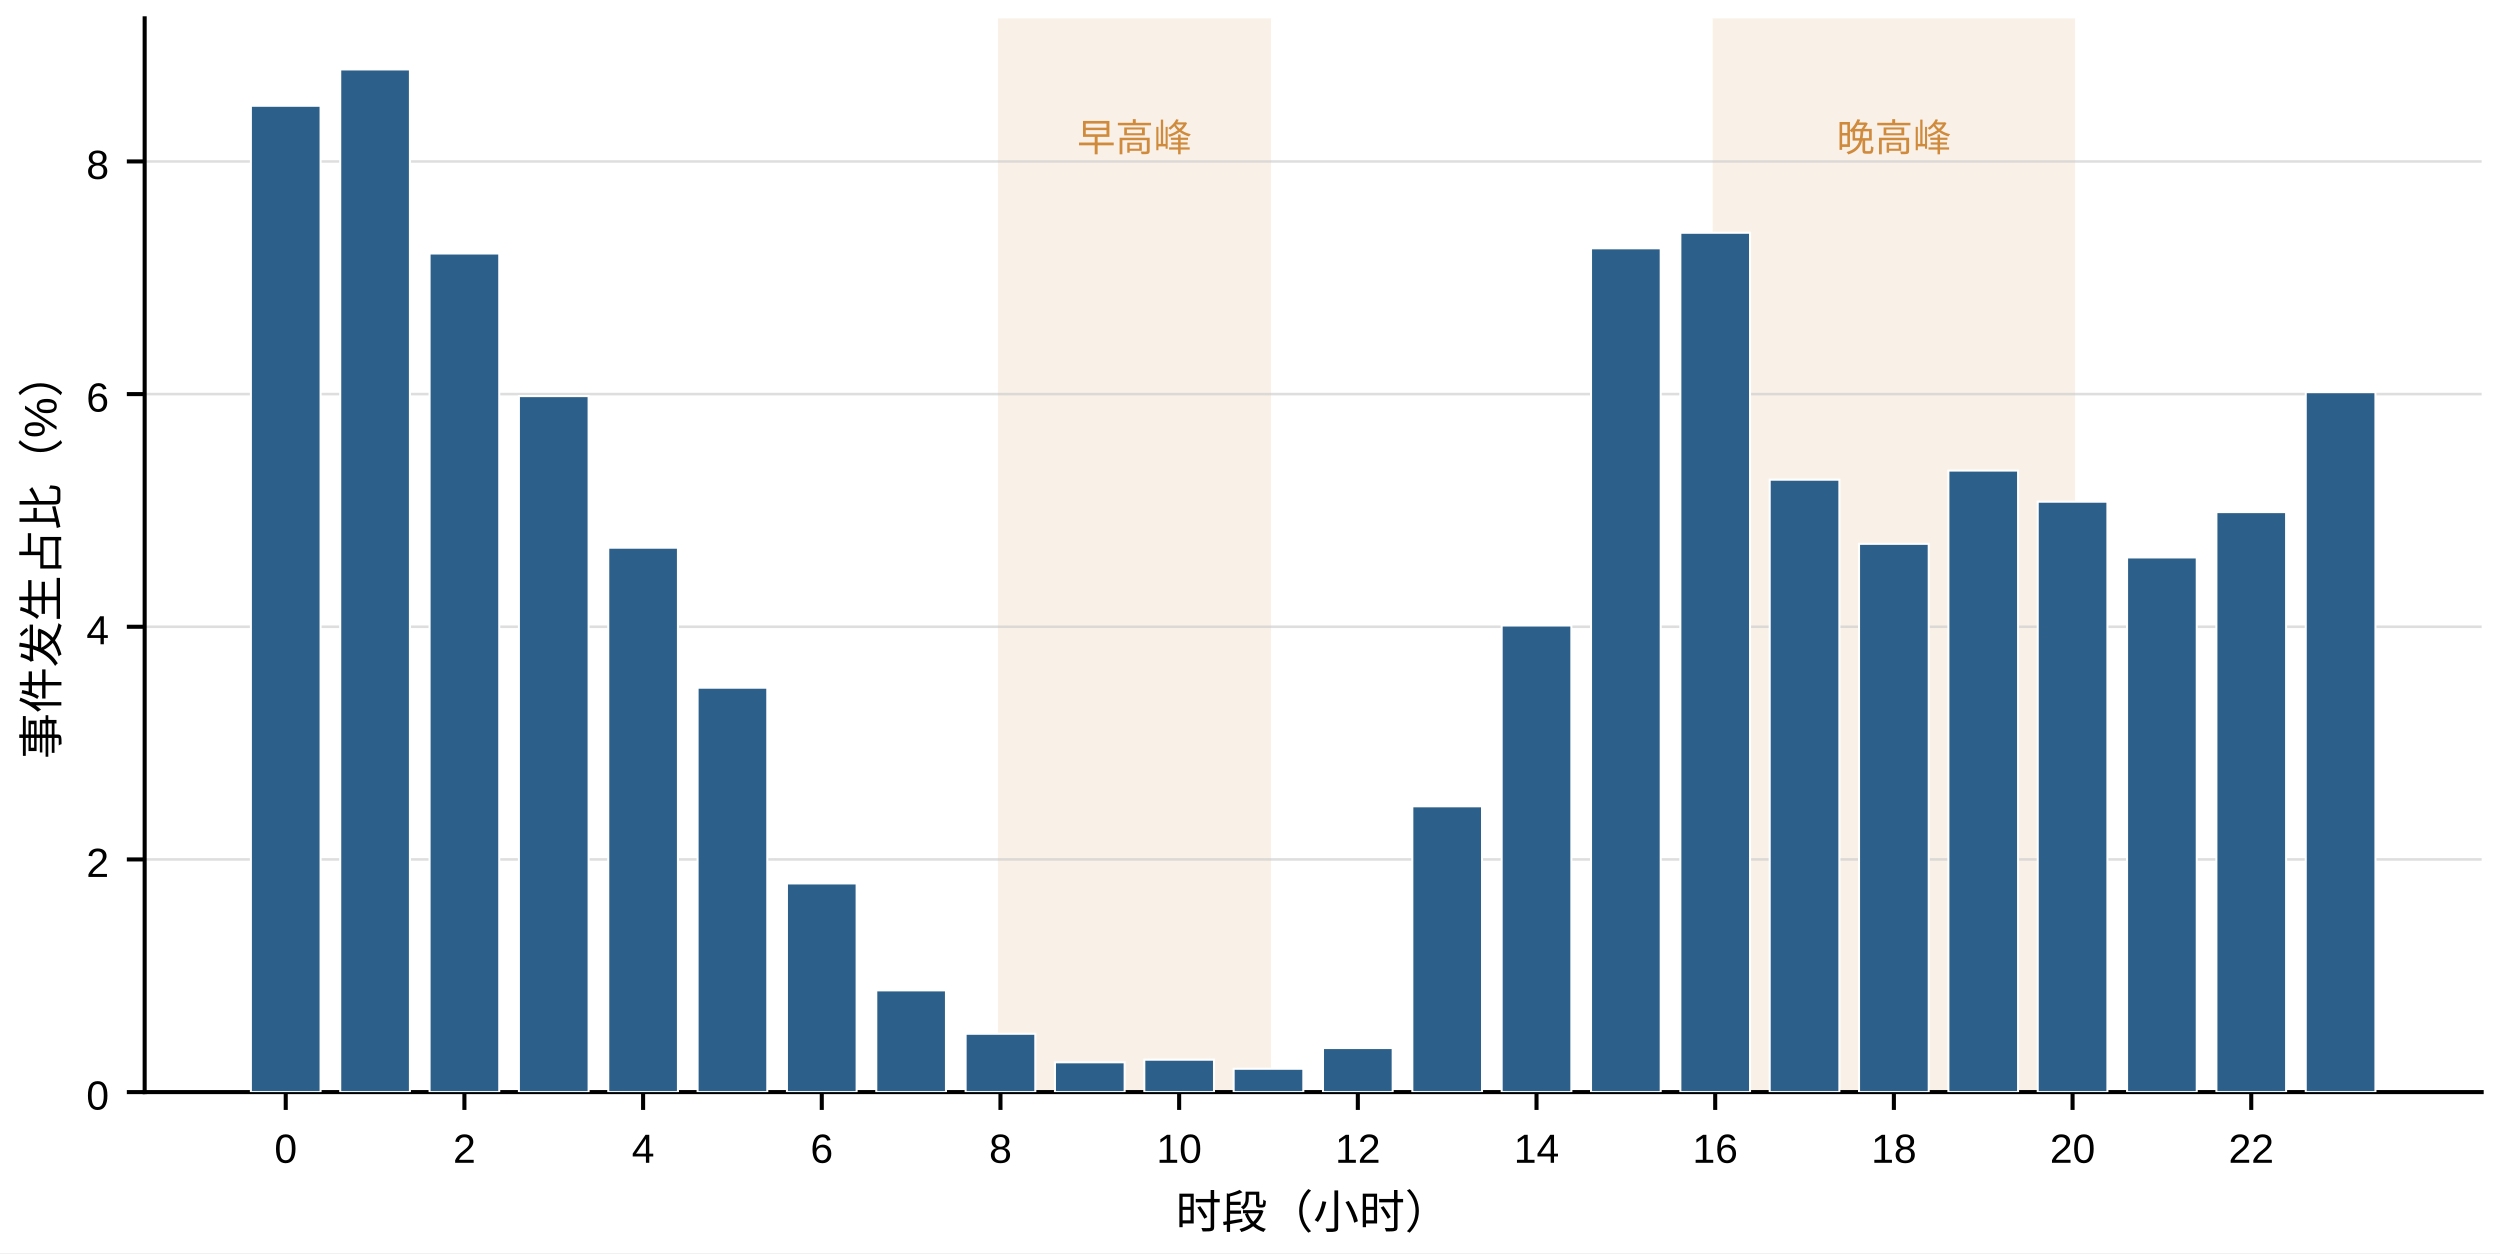
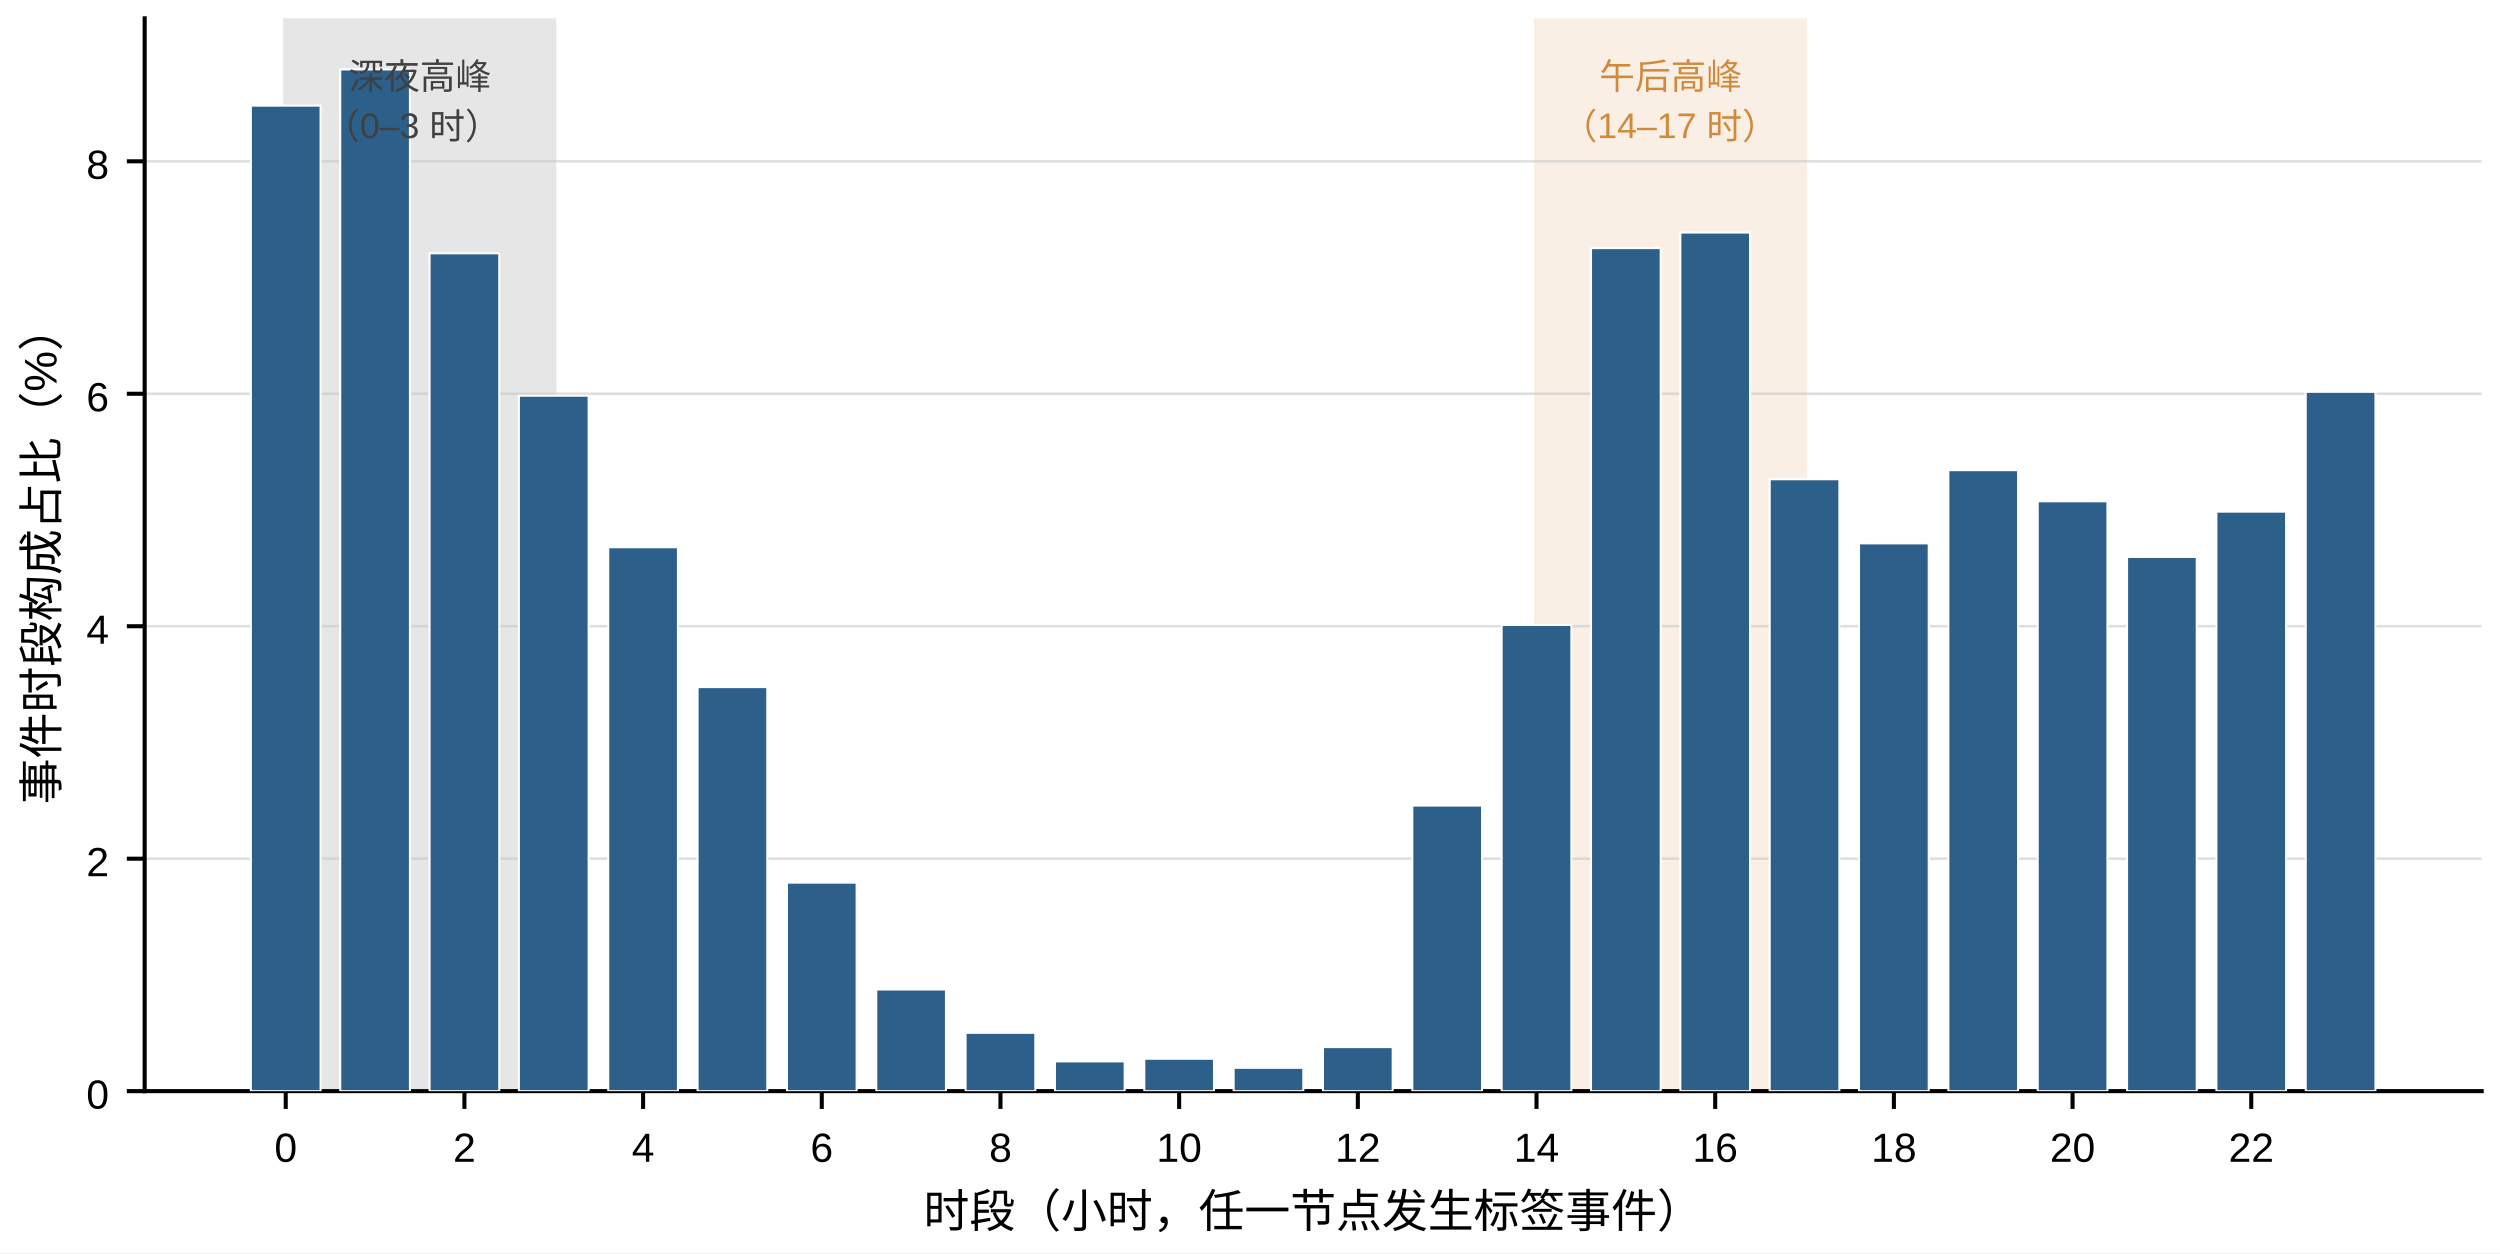
<svg xmlns="http://www.w3.org/2000/svg" xmlns:xlink="http://www.w3.org/1999/xlink" width="490.8pt" height="246pt" viewBox="0 0 490.8 246" version="1.1">
  <defs>
    <style type="text/css">*{stroke-linejoin: round; stroke-linecap: butt}</style>
  </defs>
  <g id="figure_1">
    <g id="patch_1">
      <path d="M 0 246  L 490.8 246  L 490.8 0  L 0 0  z " style="fill: #ffffff" />
    </g>
    <g id="axes_1">
      <g id="patch_2">
-         <path d="M 28.4 214.4  L 487.2 214.4  L 487.2 3.6  L 28.4 3.6  z " style="fill: #ffffff" />
+         <path d="M 28.4 214.211  L 487.2 214.211  L 487.2 3.6  L 28.4 3.6  z " style="fill: #ffffff" />
      </g>
      <g id="patch_3">
-         <path d="M 196.411 214.4  L 249.03 214.4  L 249.03 3.6  L 196.411 3.6  z " clip-path="url(#p25e3252d35)" style="fill: #d08a3c; opacity: 0.12; stroke: #d08a3c; stroke-linejoin: miter" />
+         <path d="M 56.095 214.211  L 108.714 214.211  L 108.714 3.6  L 56.095 3.6  z " clip-path="url(#p772e6e7d49)" style="fill: #d1d1d1; opacity: 0.55; stroke: #d1d1d1; stroke-linejoin: miter" />
      </g>
      <g id="patch_4">
-         <path d="M 336.728 214.4  L 406.886 214.4  L 406.886 3.6  L 336.728 3.6  z " clip-path="url(#p25e3252d35)" style="fill: #d08a3c; opacity: 0.12; stroke: #d08a3c; stroke-linejoin: miter" />
+         <path d="M 301.649 214.211  L 354.267 214.211  L 354.267 3.6  L 301.649 3.6  z " clip-path="url(#p772e6e7d49)" style="fill: #d08a3c; opacity: 0.14; stroke: #d08a3c; stroke-linejoin: miter" />
      </g>
      <g id="matplotlib.axis_1">
        <g id="xtick_1">
          <g id="line2d_1">
            <defs>
-               <path id="me4558ff0e5" d="M 0 0  L 0 3.5  " style="stroke: #000000; stroke-width: 0.8" />
+               <path id="mb1106f069a" d="M 0 0  L 0 3.5  " style="stroke: #000000; stroke-width: 0.8" />
            </defs>
            <g>
-               <use xlink:href="#me4558ff0e5" x="56.095" y="214.4" style="stroke: #000000; stroke-width: 0.8" />
+               <use xlink:href="#mb1106f069a" x="56.095" y="214.211" style="stroke: #000000; stroke-width: 0.8" />
            </g>
          </g>
          <g id="text_1">
-             <text style="font-size: 8px; font-family: 'PingFang SC', 'Arial', 'Helvetica', 'DejaVu Sans', sans-serif; text-anchor: middle" x="56.095" y="228.28" transform="rotate(-0 56.09495 228.2795)">0</text>
+             <text style="font-size: 8px; font-family: 'PingFang SC', 'Arial', 'Helvetica', 'DejaVu Sans', sans-serif; text-anchor: middle" x="56.095" y="228.091" transform="rotate(-0 56.09495 228.0911)">0</text>
          </g>
        </g>
        <g id="xtick_2">
          <g id="line2d_2">
            <g>
-               <use xlink:href="#me4558ff0e5" x="91.174" y="214.4" style="stroke: #000000; stroke-width: 0.8" />
+               <use xlink:href="#mb1106f069a" x="91.174" y="214.211" style="stroke: #000000; stroke-width: 0.8" />
            </g>
          </g>
          <g id="text_2">
-             <text style="font-size: 8px; font-family: 'PingFang SC', 'Arial', 'Helvetica', 'DejaVu Sans', sans-serif; text-anchor: middle" x="91.174" y="228.28" transform="rotate(-0 91.17405 228.2795)">2</text>
+             <text style="font-size: 8px; font-family: 'PingFang SC', 'Arial', 'Helvetica', 'DejaVu Sans', sans-serif; text-anchor: middle" x="91.174" y="228.091" transform="rotate(-0 91.17405 228.0911)">2</text>
          </g>
        </g>
        <g id="xtick_3">
          <g id="line2d_3">
            <g>
-               <use xlink:href="#me4558ff0e5" x="126.253" y="214.4" style="stroke: #000000; stroke-width: 0.8" />
+               <use xlink:href="#mb1106f069a" x="126.253" y="214.211" style="stroke: #000000; stroke-width: 0.8" />
            </g>
          </g>
          <g id="text_3">
-             <text style="font-size: 8px; font-family: 'PingFang SC', 'Arial', 'Helvetica', 'DejaVu Sans', sans-serif; text-anchor: middle" x="126.253" y="228.28" transform="rotate(-0 126.2531 228.2795)">4</text>
+             <text style="font-size: 8px; font-family: 'PingFang SC', 'Arial', 'Helvetica', 'DejaVu Sans', sans-serif; text-anchor: middle" x="126.253" y="228.091" transform="rotate(-0 126.2531 228.0911)">4</text>
          </g>
        </g>
        <g id="xtick_4">
          <g id="line2d_4">
            <g>
-               <use xlink:href="#me4558ff0e5" x="161.332" y="214.4" style="stroke: #000000; stroke-width: 0.8" />
+               <use xlink:href="#mb1106f069a" x="161.332" y="214.211" style="stroke: #000000; stroke-width: 0.8" />
            </g>
          </g>
          <g id="text_4">
-             <text style="font-size: 8px; font-family: 'PingFang SC', 'Arial', 'Helvetica', 'DejaVu Sans', sans-serif; text-anchor: middle" x="161.332" y="228.28" transform="rotate(-0 161.3322 228.2795)">6</text>
+             <text style="font-size: 8px; font-family: 'PingFang SC', 'Arial', 'Helvetica', 'DejaVu Sans', sans-serif; text-anchor: middle" x="161.332" y="228.091" transform="rotate(-0 161.3322 228.0911)">6</text>
          </g>
        </g>
        <g id="xtick_5">
          <g id="line2d_5">
            <g>
-               <use xlink:href="#me4558ff0e5" x="196.411" y="214.4" style="stroke: #000000; stroke-width: 0.8" />
+               <use xlink:href="#mb1106f069a" x="196.411" y="214.211" style="stroke: #000000; stroke-width: 0.8" />
            </g>
          </g>
          <g id="text_5">
-             <text style="font-size: 8px; font-family: 'PingFang SC', 'Arial', 'Helvetica', 'DejaVu Sans', sans-serif; text-anchor: middle" x="196.411" y="228.28" transform="rotate(-0 196.4113 228.2795)">8</text>
+             <text style="font-size: 8px; font-family: 'PingFang SC', 'Arial', 'Helvetica', 'DejaVu Sans', sans-serif; text-anchor: middle" x="196.411" y="228.091" transform="rotate(-0 196.4113 228.0911)">8</text>
          </g>
        </g>
        <g id="xtick_6">
          <g id="line2d_6">
            <g>
-               <use xlink:href="#me4558ff0e5" x="231.49" y="214.4" style="stroke: #000000; stroke-width: 0.8" />
+               <use xlink:href="#mb1106f069a" x="231.49" y="214.211" style="stroke: #000000; stroke-width: 0.8" />
            </g>
          </g>
          <g id="text_6">
-             <text style="font-size: 8px; font-family: 'PingFang SC', 'Arial', 'Helvetica', 'DejaVu Sans', sans-serif; text-anchor: middle" x="231.49" y="228.28" transform="rotate(-0 231.4904 228.2795)">10</text>
+             <text style="font-size: 8px; font-family: 'PingFang SC', 'Arial', 'Helvetica', 'DejaVu Sans', sans-serif; text-anchor: middle" x="231.49" y="228.091" transform="rotate(-0 231.4904 228.0911)">10</text>
          </g>
        </g>
        <g id="xtick_7">
          <g id="line2d_7">
            <g>
-               <use xlink:href="#me4558ff0e5" x="266.57" y="214.4" style="stroke: #000000; stroke-width: 0.8" />
+               <use xlink:href="#mb1106f069a" x="266.57" y="214.211" style="stroke: #000000; stroke-width: 0.8" />
            </g>
          </g>
          <g id="text_7">
-             <text style="font-size: 8px; font-family: 'PingFang SC', 'Arial', 'Helvetica', 'DejaVu Sans', sans-serif; text-anchor: middle" x="266.57" y="228.28" transform="rotate(-0 266.5695 228.2795)">12</text>
+             <text style="font-size: 8px; font-family: 'PingFang SC', 'Arial', 'Helvetica', 'DejaVu Sans', sans-serif; text-anchor: middle" x="266.57" y="228.091" transform="rotate(-0 266.5695 228.0911)">12</text>
          </g>
        </g>
        <g id="xtick_8">
          <g id="line2d_8">
            <g>
-               <use xlink:href="#me4558ff0e5" x="301.649" y="214.4" style="stroke: #000000; stroke-width: 0.8" />
+               <use xlink:href="#mb1106f069a" x="301.649" y="214.211" style="stroke: #000000; stroke-width: 0.8" />
            </g>
          </g>
          <g id="text_8">
-             <text style="font-size: 8px; font-family: 'PingFang SC', 'Arial', 'Helvetica', 'DejaVu Sans', sans-serif; text-anchor: middle" x="301.649" y="228.28" transform="rotate(-0 301.6486 228.2795)">14</text>
+             <text style="font-size: 8px; font-family: 'PingFang SC', 'Arial', 'Helvetica', 'DejaVu Sans', sans-serif; text-anchor: middle" x="301.649" y="228.091" transform="rotate(-0 301.6486 228.0911)">14</text>
          </g>
        </g>
        <g id="xtick_9">
          <g id="line2d_9">
            <g>
-               <use xlink:href="#me4558ff0e5" x="336.728" y="214.4" style="stroke: #000000; stroke-width: 0.8" />
+               <use xlink:href="#mb1106f069a" x="336.728" y="214.211" style="stroke: #000000; stroke-width: 0.8" />
            </g>
          </g>
          <g id="text_9">
-             <text style="font-size: 8px; font-family: 'PingFang SC', 'Arial', 'Helvetica', 'DejaVu Sans', sans-serif; text-anchor: middle" x="336.728" y="228.28" transform="rotate(-0 336.7277 228.2795)">16</text>
+             <text style="font-size: 8px; font-family: 'PingFang SC', 'Arial', 'Helvetica', 'DejaVu Sans', sans-serif; text-anchor: middle" x="336.728" y="228.091" transform="rotate(-0 336.7277 228.0911)">16</text>
          </g>
        </g>
        <g id="xtick_10">
          <g id="line2d_10">
            <g>
-               <use xlink:href="#me4558ff0e5" x="371.807" y="214.4" style="stroke: #000000; stroke-width: 0.8" />
+               <use xlink:href="#mb1106f069a" x="371.807" y="214.211" style="stroke: #000000; stroke-width: 0.8" />
            </g>
          </g>
          <g id="text_10">
-             <text style="font-size: 8px; font-family: 'PingFang SC', 'Arial', 'Helvetica', 'DejaVu Sans', sans-serif; text-anchor: middle" x="371.807" y="228.28" transform="rotate(-0 371.8068 228.2795)">18</text>
+             <text style="font-size: 8px; font-family: 'PingFang SC', 'Arial', 'Helvetica', 'DejaVu Sans', sans-serif; text-anchor: middle" x="371.807" y="228.091" transform="rotate(-0 371.8068 228.0911)">18</text>
          </g>
        </g>
        <g id="xtick_11">
          <g id="line2d_11">
            <g>
-               <use xlink:href="#me4558ff0e5" x="406.886" y="214.4" style="stroke: #000000; stroke-width: 0.8" />
+               <use xlink:href="#mb1106f069a" x="406.886" y="214.211" style="stroke: #000000; stroke-width: 0.8" />
            </g>
          </g>
          <g id="text_11">
-             <text style="font-size: 8px; font-family: 'PingFang SC', 'Arial', 'Helvetica', 'DejaVu Sans', sans-serif; text-anchor: middle" x="406.886" y="228.28" transform="rotate(-0 406.8859 228.2795)">20</text>
+             <text style="font-size: 8px; font-family: 'PingFang SC', 'Arial', 'Helvetica', 'DejaVu Sans', sans-serif; text-anchor: middle" x="406.886" y="228.091" transform="rotate(-0 406.8859 228.0911)">20</text>
          </g>
        </g>
        <g id="xtick_12">
          <g id="line2d_12">
            <g>
-               <use xlink:href="#me4558ff0e5" x="441.965" y="214.4" style="stroke: #000000; stroke-width: 0.8" />
+               <use xlink:href="#mb1106f069a" x="441.965" y="214.211" style="stroke: #000000; stroke-width: 0.8" />
            </g>
          </g>
          <g id="text_12">
-             <text style="font-size: 8px; font-family: 'PingFang SC', 'Arial', 'Helvetica', 'DejaVu Sans', sans-serif; text-anchor: middle" x="441.965" y="228.28" transform="rotate(-0 441.965 228.2795)">22</text>
+             <text style="font-size: 8px; font-family: 'PingFang SC', 'Arial', 'Helvetica', 'DejaVu Sans', sans-serif; text-anchor: middle" x="441.965" y="228.091" transform="rotate(-0 441.965 228.0911)">22</text>
          </g>
        </g>
        <g id="text_13">
-           <text style="font-size: 9px; font-family: 'PingFang SC', 'Arial', 'Helvetica', 'DejaVu Sans', sans-serif; text-anchor: middle" x="257.8" y="241.14" transform="rotate(-0 257.7998 241.1395)">时段（小时）</text>
+           <text style="font-size: 9px; font-family: 'PingFang SC', 'Arial', 'Helvetica', 'DejaVu Sans', sans-serif; text-anchor: middle" x="257.8" y="240.951" transform="rotate(-0 257.7998 240.9511)">时段（小时，任一节点发生标签事件）</text>
        </g>
      </g>
      <g id="matplotlib.axis_2">
        <g id="ytick_1">
          <g id="line2d_13">
-             <path d="M 28.4 214.4  L 487.2 214.4  " clip-path="url(#p25e3252d35)" style="fill: none; stroke: #c8c8c8; stroke-opacity: 0.6; stroke-width: 0.5; stroke-linecap: square" />
+             <path d="M 28.4 214.211  L 487.2 214.211  " clip-path="url(#p772e6e7d49)" style="fill: none; stroke: #c8c8c8; stroke-opacity: 0.6; stroke-width: 0.5; stroke-linecap: square" />
          </g>
          <g id="line2d_14">
            <defs>
-               <path id="m1ea42256f2" d="M 0 0  L -3.5 0  " style="stroke: #000000; stroke-width: 0.8" />
+               <path id="mc88b45f01a" d="M 0 0  L -3.5 0  " style="stroke: #000000; stroke-width: 0.8" />
            </defs>
            <g>
-               <use xlink:href="#m1ea42256f2" x="28.4" y="214.4" style="stroke: #000000; stroke-width: 0.8" />
+               <use xlink:href="#mc88b45f01a" x="28.4" y="214.211" style="stroke: #000000; stroke-width: 0.8" />
            </g>
          </g>
          <g id="text_14">
-             <text style="font-size: 8px; font-family: 'PingFang SC', 'Arial', 'Helvetica', 'DejaVu Sans', sans-serif; text-anchor: end" x="21.4" y="217.84" transform="rotate(-0 21.4 217.8395)">0</text>
+             <text style="font-size: 8px; font-family: 'PingFang SC', 'Arial', 'Helvetica', 'DejaVu Sans', sans-serif; text-anchor: end" x="21.4" y="217.651" transform="rotate(-0 21.4 217.6511)">0</text>
          </g>
        </g>
        <g id="ytick_2">
          <g id="line2d_15">
-             <path d="M 28.4 168.723  L 487.2 168.723  " clip-path="url(#p25e3252d35)" style="fill: none; stroke: #c8c8c8; stroke-opacity: 0.6; stroke-width: 0.5; stroke-linecap: square" />
+             <path d="M 28.4 168.576  L 487.2 168.576  " clip-path="url(#p772e6e7d49)" style="fill: none; stroke: #c8c8c8; stroke-opacity: 0.6; stroke-width: 0.5; stroke-linecap: square" />
          </g>
          <g id="line2d_16">
            <g>
-               <use xlink:href="#m1ea42256f2" x="28.4" y="168.723" style="stroke: #000000; stroke-width: 0.8" />
+               <use xlink:href="#mc88b45f01a" x="28.4" y="168.576" style="stroke: #000000; stroke-width: 0.8" />
            </g>
          </g>
          <g id="text_15">
-             <text style="font-size: 8px; font-family: 'PingFang SC', 'Arial', 'Helvetica', 'DejaVu Sans', sans-serif; text-anchor: end" x="21.4" y="172.163" transform="rotate(-0 21.4 172.1631)">2</text>
+             <text style="font-size: 8px; font-family: 'PingFang SC', 'Arial', 'Helvetica', 'DejaVu Sans', sans-serif; text-anchor: end" x="21.4" y="172.016" transform="rotate(-0 21.4 172.0155)">2</text>
          </g>
        </g>
        <g id="ytick_3">
          <g id="line2d_17">
-             <path d="M 28.4 123.047  L 487.2 123.047  " clip-path="url(#p25e3252d35)" style="fill: none; stroke: #c8c8c8; stroke-opacity: 0.6; stroke-width: 0.5; stroke-linecap: square" />
+             <path d="M 28.4 122.94  L 487.2 122.94  " clip-path="url(#p772e6e7d49)" style="fill: none; stroke: #c8c8c8; stroke-opacity: 0.6; stroke-width: 0.5; stroke-linecap: square" />
          </g>
          <g id="line2d_18">
            <g>
-               <use xlink:href="#m1ea42256f2" x="28.4" y="123.047" style="stroke: #000000; stroke-width: 0.8" />
+               <use xlink:href="#mc88b45f01a" x="28.4" y="122.94" style="stroke: #000000; stroke-width: 0.8" />
            </g>
          </g>
          <g id="text_16">
-             <text style="font-size: 8px; font-family: 'PingFang SC', 'Arial', 'Helvetica', 'DejaVu Sans', sans-serif; text-anchor: end" x="21.4" y="126.487" transform="rotate(-0 21.4 126.4867)">4</text>
+             <text style="font-size: 8px; font-family: 'PingFang SC', 'Arial', 'Helvetica', 'DejaVu Sans', sans-serif; text-anchor: end" x="21.4" y="126.38" transform="rotate(-0 21.4 126.3799)">4</text>
          </g>
        </g>
        <g id="ytick_4">
          <g id="line2d_19">
-             <path d="M 28.4 77.37  L 487.2 77.37  " clip-path="url(#p25e3252d35)" style="fill: none; stroke: #c8c8c8; stroke-opacity: 0.6; stroke-width: 0.5; stroke-linecap: square" />
+             <path d="M 28.4 77.304  L 487.2 77.304  " clip-path="url(#p772e6e7d49)" style="fill: none; stroke: #c8c8c8; stroke-opacity: 0.6; stroke-width: 0.5; stroke-linecap: square" />
          </g>
          <g id="line2d_20">
            <g>
-               <use xlink:href="#m1ea42256f2" x="28.4" y="77.37" style="stroke: #000000; stroke-width: 0.8" />
+               <use xlink:href="#mc88b45f01a" x="28.4" y="77.304" style="stroke: #000000; stroke-width: 0.8" />
            </g>
          </g>
          <g id="text_17">
-             <text style="font-size: 8px; font-family: 'PingFang SC', 'Arial', 'Helvetica', 'DejaVu Sans', sans-serif; text-anchor: end" x="21.4" y="80.81" transform="rotate(-0 21.4 80.81029)">6</text>
+             <text style="font-size: 8px; font-family: 'PingFang SC', 'Arial', 'Helvetica', 'DejaVu Sans', sans-serif; text-anchor: end" x="21.4" y="80.744" transform="rotate(-0 21.4 80.74435)">6</text>
          </g>
        </g>
        <g id="ytick_5">
          <g id="line2d_21">
-             <path d="M 28.4 31.694  L 487.2 31.694  " clip-path="url(#p25e3252d35)" style="fill: none; stroke: #c8c8c8; stroke-opacity: 0.6; stroke-width: 0.5; stroke-linecap: square" />
+             <path d="M 28.4 31.669  L 487.2 31.669  " clip-path="url(#p772e6e7d49)" style="fill: none; stroke: #c8c8c8; stroke-opacity: 0.6; stroke-width: 0.5; stroke-linecap: square" />
          </g>
          <g id="line2d_22">
            <g>
-               <use xlink:href="#m1ea42256f2" x="28.4" y="31.694" style="stroke: #000000; stroke-width: 0.8" />
+               <use xlink:href="#mc88b45f01a" x="28.4" y="31.669" style="stroke: #000000; stroke-width: 0.8" />
            </g>
          </g>
          <g id="text_18">
-             <text style="font-size: 8px; font-family: 'PingFang SC', 'Arial', 'Helvetica', 'DejaVu Sans', sans-serif; text-anchor: end" x="21.4" y="35.134" transform="rotate(-0 21.4 35.13388)">8</text>
+             <text style="font-size: 8px; font-family: 'PingFang SC', 'Arial', 'Helvetica', 'DejaVu Sans', sans-serif; text-anchor: end" x="21.4" y="35.109" transform="rotate(-0 21.4 35.10877)">8</text>
          </g>
        </g>
        <g id="text_19">
-           <text style="font-size: 9px; font-family: 'PingFang SC', 'Arial', 'Helvetica', 'DejaVu Sans', sans-serif; text-anchor: middle" x="11.34" y="109" transform="rotate(-90 11.34 108.9998)">事件发生占比（%）</text>
+           <text style="font-size: 9px; font-family: 'PingFang SC', 'Arial', 'Helvetica', 'DejaVu Sans', sans-serif; text-anchor: middle" x="11.34" y="108.906" transform="rotate(-90 11.34 108.9055)">事件时段构成占比（%）</text>
        </g>
      </g>
      <g id="patch_5">
-         <path d="M 28.4 214.4  L 28.4 3.6  " style="fill: none; stroke: #000000; stroke-width: 0.8; stroke-linejoin: miter; stroke-linecap: square" />
+         <path d="M 28.4 214.211  L 28.4 3.6  " style="fill: none; stroke: #000000; stroke-width: 0.8; stroke-linejoin: miter; stroke-linecap: square" />
      </g>
      <g id="patch_6">
-         <path d="M 28.4 214.4  L 487.2 214.4  " style="fill: none; stroke: #000000; stroke-width: 0.8; stroke-linejoin: miter; stroke-linecap: square" />
+         <path d="M 28.4 214.211  L 487.2 214.211  " style="fill: none; stroke: #000000; stroke-width: 0.8; stroke-linejoin: miter; stroke-linecap: square" />
      </g>
      <g id="patch_7">
-         <path d="M 49.255 214.4  L 62.935 214.4  L 62.935 20.763  L 49.255 20.763  z " clip-path="url(#p25e3252d35)" style="fill: #2c5f8a; stroke: #ffffff; stroke-width: 0.4; stroke-linejoin: miter" />
+         <path d="M 49.255 214.211  L 62.935 214.211  L 62.935 20.747  L 49.255 20.747  z " clip-path="url(#p772e6e7d49)" style="fill: #2c5f8a; stroke: #ffffff; stroke-width: 0.4; stroke-linejoin: miter" />
      </g>
      <g id="patch_8">
-         <path d="M 66.794 214.4  L 80.475 214.4  L 80.475 13.638  L 66.794 13.638  z " clip-path="url(#p25e3252d35)" style="fill: #2c5f8a; stroke: #ffffff; stroke-width: 0.4; stroke-linejoin: miter" />
+         <path d="M 66.794 214.211  L 80.475 214.211  L 80.475 13.629  L 66.794 13.629  z " clip-path="url(#p772e6e7d49)" style="fill: #2c5f8a; stroke: #ffffff; stroke-width: 0.4; stroke-linejoin: miter" />
      </g>
      <g id="patch_9">
-         <path d="M 84.334 214.4  L 98.014 214.4  L 98.014 49.77  L 84.334 49.77  z " clip-path="url(#p25e3252d35)" style="fill: #2c5f8a; stroke: #ffffff; stroke-width: 0.4; stroke-linejoin: miter" />
+         <path d="M 84.334 214.211  L 98.014 214.211  L 98.014 49.729  L 84.334 49.729  z " clip-path="url(#p772e6e7d49)" style="fill: #2c5f8a; stroke: #ffffff; stroke-width: 0.4; stroke-linejoin: miter" />
      </g>
      <g id="patch_10">
-         <path d="M 101.873 214.4  L 115.554 214.4  L 115.554 77.76  L 101.873 77.76  z " clip-path="url(#p25e3252d35)" style="fill: #2c5f8a; stroke: #ffffff; stroke-width: 0.4; stroke-linejoin: miter" />
+         <path d="M 101.873 214.211  L 115.554 214.211  L 115.554 77.693  L 101.873 77.693  z " clip-path="url(#p772e6e7d49)" style="fill: #2c5f8a; stroke: #ffffff; stroke-width: 0.4; stroke-linejoin: miter" />
      </g>
      <g id="patch_11">
-         <path d="M 119.413 214.4  L 133.094 214.4  L 133.094 107.53  L 119.413 107.53  z " clip-path="url(#p25e3252d35)" style="fill: #2c5f8a; stroke: #ffffff; stroke-width: 0.4; stroke-linejoin: miter" />
+         <path d="M 119.413 214.211  L 133.094 214.211  L 133.094 107.437  L 119.413 107.437  z " clip-path="url(#p772e6e7d49)" style="fill: #2c5f8a; stroke: #ffffff; stroke-width: 0.4; stroke-linejoin: miter" />
      </g>
      <g id="patch_12">
-         <path d="M 136.952 214.4  L 150.633 214.4  L 150.633 135.011  L 136.952 135.011  z " clip-path="url(#p25e3252d35)" style="fill: #2c5f8a; stroke: #ffffff; stroke-width: 0.4; stroke-linejoin: miter" />
+         <path d="M 136.952 214.211  L 150.633 214.211  L 150.633 134.893  L 136.952 134.893  z " clip-path="url(#p772e6e7d49)" style="fill: #2c5f8a; stroke: #ffffff; stroke-width: 0.4; stroke-linejoin: miter" />
      </g>
      <g id="patch_13">
-         <path d="M 154.492 214.4  L 168.173 214.4  L 168.173 173.433  L 154.492 173.433  z " clip-path="url(#p25e3252d35)" style="fill: #2c5f8a; stroke: #ffffff; stroke-width: 0.4; stroke-linejoin: miter" />
+         <path d="M 154.492 214.211  L 168.173 214.211  L 168.173 173.281  L 154.492 173.281  z " clip-path="url(#p772e6e7d49)" style="fill: #2c5f8a; stroke: #ffffff; stroke-width: 0.4; stroke-linejoin: miter" />
      </g>
      <g id="patch_14">
-         <path d="M 172.031 214.4  L 185.712 214.4  L 185.712 194.425  L 172.031 194.425  z " clip-path="url(#p25e3252d35)" style="fill: #2c5f8a; stroke: #ffffff; stroke-width: 0.4; stroke-linejoin: miter" />
+         <path d="M 172.031 214.211  L 185.712 214.211  L 185.712 194.255  L 172.031 194.255  z " clip-path="url(#p772e6e7d49)" style="fill: #2c5f8a; stroke: #ffffff; stroke-width: 0.4; stroke-linejoin: miter" />
      </g>
      <g id="patch_15">
-         <path d="M 189.571 214.4  L 203.252 214.4  L 203.252 202.949  L 189.571 202.949  z " clip-path="url(#p25e3252d35)" style="fill: #2c5f8a; stroke: #ffffff; stroke-width: 0.4; stroke-linejoin: miter" />
+         <path d="M 189.571 214.211  L 203.252 214.211  L 203.252 202.771  L 189.571 202.771  z " clip-path="url(#p772e6e7d49)" style="fill: #2c5f8a; stroke: #ffffff; stroke-width: 0.4; stroke-linejoin: miter" />
      </g>
      <g id="patch_16">
-         <path d="M 207.11 214.4  L 220.791 214.4  L 220.791 208.547  L 207.11 208.547  z " clip-path="url(#p25e3252d35)" style="fill: #2c5f8a; stroke: #ffffff; stroke-width: 0.4; stroke-linejoin: miter" />
+         <path d="M 207.11 214.211  L 220.791 214.211  L 220.791 208.364  L 207.11 208.364  z " clip-path="url(#p772e6e7d49)" style="fill: #2c5f8a; stroke: #ffffff; stroke-width: 0.4; stroke-linejoin: miter" />
      </g>
      <g id="patch_17">
-         <path d="M 224.65 214.4  L 238.331 214.4  L 238.331 208.038  L 224.65 208.038  z " clip-path="url(#p25e3252d35)" style="fill: #2c5f8a; stroke: #ffffff; stroke-width: 0.4; stroke-linejoin: miter" />
+         <path d="M 224.65 214.211  L 238.331 214.211  L 238.331 207.856  L 224.65 207.856  z " clip-path="url(#p772e6e7d49)" style="fill: #2c5f8a; stroke: #ffffff; stroke-width: 0.4; stroke-linejoin: miter" />
      </g>
      <g id="patch_18">
-         <path d="M 242.19 214.4  L 255.87 214.4  L 255.87 209.819  L 242.19 209.819  z " clip-path="url(#p25e3252d35)" style="fill: #2c5f8a; stroke: #ffffff; stroke-width: 0.4; stroke-linejoin: miter" />
+         <path d="M 242.19 214.211  L 255.87 214.211  L 255.87 209.635  L 242.19 209.635  z " clip-path="url(#p772e6e7d49)" style="fill: #2c5f8a; stroke: #ffffff; stroke-width: 0.4; stroke-linejoin: miter" />
      </g>
      <g id="patch_19">
-         <path d="M 259.729 214.4  L 273.41 214.4  L 273.41 205.748  L 259.729 205.748  z " clip-path="url(#p25e3252d35)" style="fill: #2c5f8a; stroke: #ffffff; stroke-width: 0.4; stroke-linejoin: miter" />
+         <path d="M 259.729 214.211  L 273.41 214.211  L 273.41 205.567  L 259.729 205.567  z " clip-path="url(#p772e6e7d49)" style="fill: #2c5f8a; stroke: #ffffff; stroke-width: 0.4; stroke-linejoin: miter" />
      </g>
      <g id="patch_20">
-         <path d="M 277.269 214.4  L 290.95 214.4  L 290.95 158.293  L 277.269 158.293  z " clip-path="url(#p25e3252d35)" style="fill: #2c5f8a; stroke: #ffffff; stroke-width: 0.4; stroke-linejoin: miter" />
+         <path d="M 277.269 214.211  L 290.95 214.211  L 290.95 158.155  L 277.269 158.155  z " clip-path="url(#p772e6e7d49)" style="fill: #2c5f8a; stroke: #ffffff; stroke-width: 0.4; stroke-linejoin: miter" />
      </g>
      <g id="patch_21">
-         <path d="M 294.808 214.4  L 308.489 214.4  L 308.489 122.797  L 294.808 122.797  z " clip-path="url(#p25e3252d35)" style="fill: #2c5f8a; stroke: #ffffff; stroke-width: 0.4; stroke-linejoin: miter" />
+         <path d="M 294.808 214.211  L 308.489 214.211  L 308.489 122.691  L 294.808 122.691  z " clip-path="url(#p772e6e7d49)" style="fill: #2c5f8a; stroke: #ffffff; stroke-width: 0.4; stroke-linejoin: miter" />
      </g>
      <g id="patch_22">
-         <path d="M 312.348 214.4  L 326.029 214.4  L 326.029 48.752  L 312.348 48.752  z " clip-path="url(#p25e3252d35)" style="fill: #2c5f8a; stroke: #ffffff; stroke-width: 0.4; stroke-linejoin: miter" />
+         <path d="M 312.348 214.211  L 326.029 214.211  L 326.029 48.712  L 312.348 48.712  z " clip-path="url(#p772e6e7d49)" style="fill: #2c5f8a; stroke: #ffffff; stroke-width: 0.4; stroke-linejoin: miter" />
      </g>
      <g id="patch_23">
-         <path d="M 329.887 214.4  L 343.568 214.4  L 343.568 45.699  L 329.887 45.699  z " clip-path="url(#p25e3252d35)" style="fill: #2c5f8a; stroke: #ffffff; stroke-width: 0.4; stroke-linejoin: miter" />
+         <path d="M 329.887 214.211  L 343.568 214.211  L 343.568 45.661  L 329.887 45.661  z " clip-path="url(#p772e6e7d49)" style="fill: #2c5f8a; stroke: #ffffff; stroke-width: 0.4; stroke-linejoin: miter" />
      </g>
      <g id="patch_24">
-         <path d="M 347.427 214.4  L 361.108 214.4  L 361.108 94.172  L 347.427 94.172  z " clip-path="url(#p25e3252d35)" style="fill: #2c5f8a; stroke: #ffffff; stroke-width: 0.4; stroke-linejoin: miter" />
+         <path d="M 347.427 214.211  L 361.108 214.211  L 361.108 94.091  L 347.427 94.091  z " clip-path="url(#p772e6e7d49)" style="fill: #2c5f8a; stroke: #ffffff; stroke-width: 0.4; stroke-linejoin: miter" />
      </g>
      <g id="patch_25">
-         <path d="M 364.966 214.4  L 378.647 214.4  L 378.647 106.767  L 364.966 106.767  z " clip-path="url(#p25e3252d35)" style="fill: #2c5f8a; stroke: #ffffff; stroke-width: 0.4; stroke-linejoin: miter" />
+         <path d="M 364.966 214.211  L 378.647 214.211  L 378.647 106.675  L 364.966 106.675  z " clip-path="url(#p772e6e7d49)" style="fill: #2c5f8a; stroke: #ffffff; stroke-width: 0.4; stroke-linejoin: miter" />
      </g>
      <g id="patch_26">
-         <path d="M 382.506 214.4  L 396.187 214.4  L 396.187 92.391  L 382.506 92.391  z " clip-path="url(#p25e3252d35)" style="fill: #2c5f8a; stroke: #ffffff; stroke-width: 0.4; stroke-linejoin: miter" />
+         <path d="M 382.506 214.211  L 396.187 214.211  L 396.187 92.311  L 382.506 92.311  z " clip-path="url(#p772e6e7d49)" style="fill: #2c5f8a; stroke: #ffffff; stroke-width: 0.4; stroke-linejoin: miter" />
      </g>
      <g id="patch_27">
-         <path d="M 400.046 214.4  L 413.726 214.4  L 413.726 98.497  L 400.046 98.497  z " clip-path="url(#p25e3252d35)" style="fill: #2c5f8a; stroke: #ffffff; stroke-width: 0.4; stroke-linejoin: miter" />
+         <path d="M 400.046 214.211  L 413.726 214.211  L 413.726 98.412  L 400.046 98.412  z " clip-path="url(#p772e6e7d49)" style="fill: #2c5f8a; stroke: #ffffff; stroke-width: 0.4; stroke-linejoin: miter" />
      </g>
      <g id="patch_28">
-         <path d="M 417.585 214.4  L 431.266 214.4  L 431.266 109.439  L 417.585 109.439  z " clip-path="url(#p25e3252d35)" style="fill: #2c5f8a; stroke: #ffffff; stroke-width: 0.4; stroke-linejoin: miter" />
+         <path d="M 417.585 214.211  L 431.266 214.211  L 431.266 109.344  L 417.585 109.344  z " clip-path="url(#p772e6e7d49)" style="fill: #2c5f8a; stroke: #ffffff; stroke-width: 0.4; stroke-linejoin: miter" />
      </g>
      <g id="patch_29">
-         <path d="M 435.125 214.4  L 448.805 214.4  L 448.805 100.533  L 435.125 100.533  z " clip-path="url(#p25e3252d35)" style="fill: #2c5f8a; stroke: #ffffff; stroke-width: 0.4; stroke-linejoin: miter" />
+         <path d="M 435.125 214.211  L 448.805 214.211  L 448.805 100.446  L 435.125 100.446  z " clip-path="url(#p772e6e7d49)" style="fill: #2c5f8a; stroke: #ffffff; stroke-width: 0.4; stroke-linejoin: miter" />
      </g>
      <g id="patch_30">
-         <path d="M 452.664 214.4  L 466.345 214.4  L 466.345 76.996  L 452.664 76.996  z " clip-path="url(#p25e3252d35)" style="fill: #2c5f8a; stroke: #ffffff; stroke-width: 0.4; stroke-linejoin: miter" />
+         <path d="M 452.664 214.211  L 466.345 214.211  L 466.345 76.931  L 452.664 76.931  z " clip-path="url(#p772e6e7d49)" style="fill: #2c5f8a; stroke: #ffffff; stroke-width: 0.4; stroke-linejoin: miter" />
      </g>
      <g id="text_20">
-         <text style="font-size: 7.5px; font-family: 'PingFang SC', 'Arial', 'Helvetica', 'DejaVu Sans', sans-serif; text-anchor: middle; fill: #d08a3c" x="222.721" y="29.699" transform="rotate(-0 222.7207 29.69899)">早高峰</text>
+         <text style="font-size: 7px; font-family: 'PingFang SC', 'Arial', 'Helvetica', 'DejaVu Sans', sans-serif; fill: #404040" transform="translate(68.40427 17.49566)">深夜高峰</text>
+         <text style="font-size: 7px; font-family: 'PingFang SC', 'Arial', 'Helvetica', 'DejaVu Sans', sans-serif; fill: #404040" transform="translate(63.65466 27.29566)">（0–3 时）</text>
      </g>
      <g id="text_21">
-         <text style="font-size: 7.5px; font-family: 'PingFang SC', 'Arial', 'Helvetica', 'DejaVu Sans', sans-serif; text-anchor: middle; fill: #d08a3c" x="371.807" y="29.699" transform="rotate(-0 371.8068 29.69899)">晚高峰</text>
+         <text style="font-size: 7px; font-family: 'PingFang SC', 'Arial', 'Helvetica', 'DejaVu Sans', sans-serif; fill: #d08a3c" transform="translate(313.958 17.49566)">午后高峰</text>
+         <text style="font-size: 7px; font-family: 'PingFang SC', 'Arial', 'Helvetica', 'DejaVu Sans', sans-serif; fill: #d08a3c" transform="translate(306.5872 27.29566)">（14–17 时）</text>
      </g>
    </g>
  </g>
  <defs>
-     <clipPath id="p25e3252d35">
-       <rect x="28.4" y="3.6" width="458.8" height="210.8" />
+     <clipPath id="p772e6e7d49">
+       <rect x="28.4" y="3.6" width="458.8" height="210.611" />
    </clipPath>
  </defs>
</svg>
